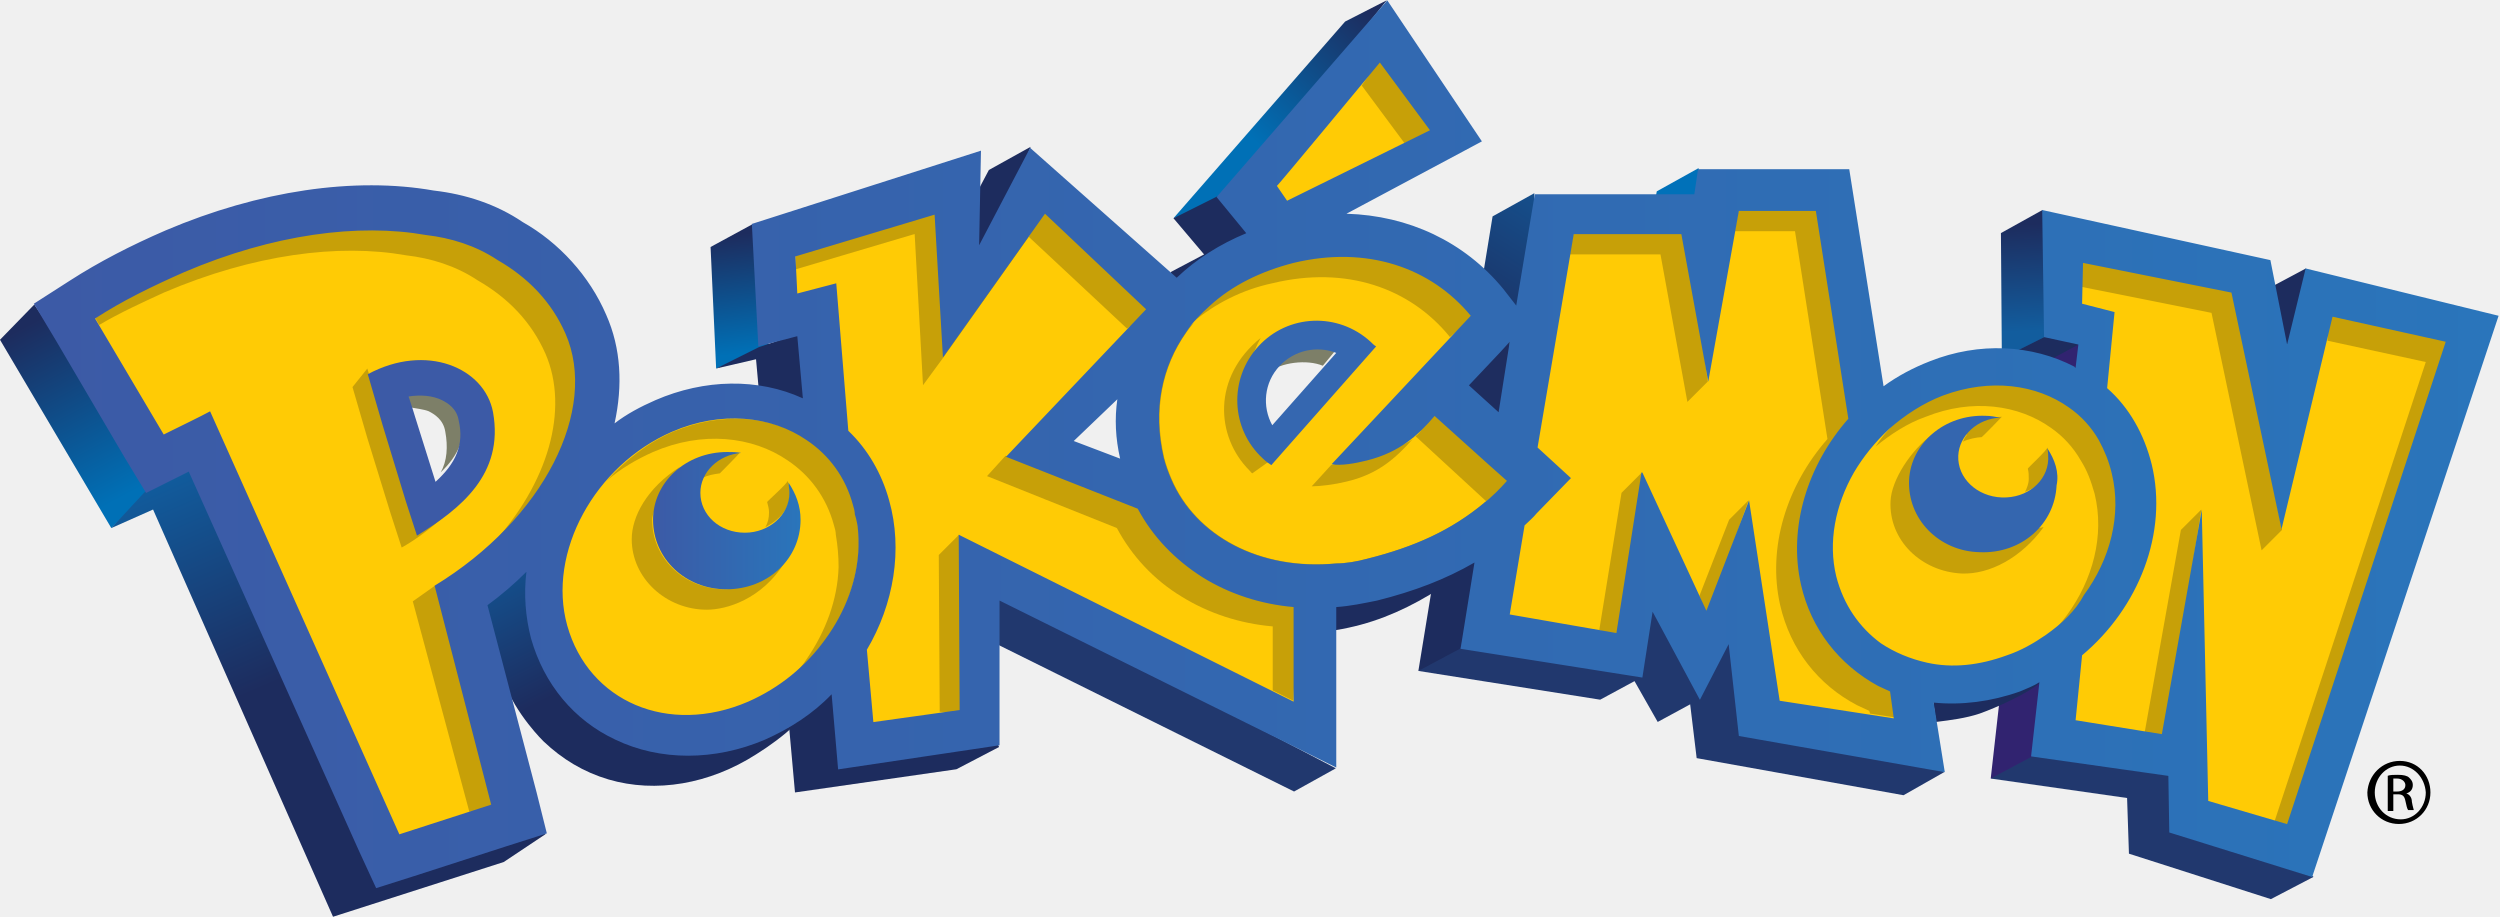
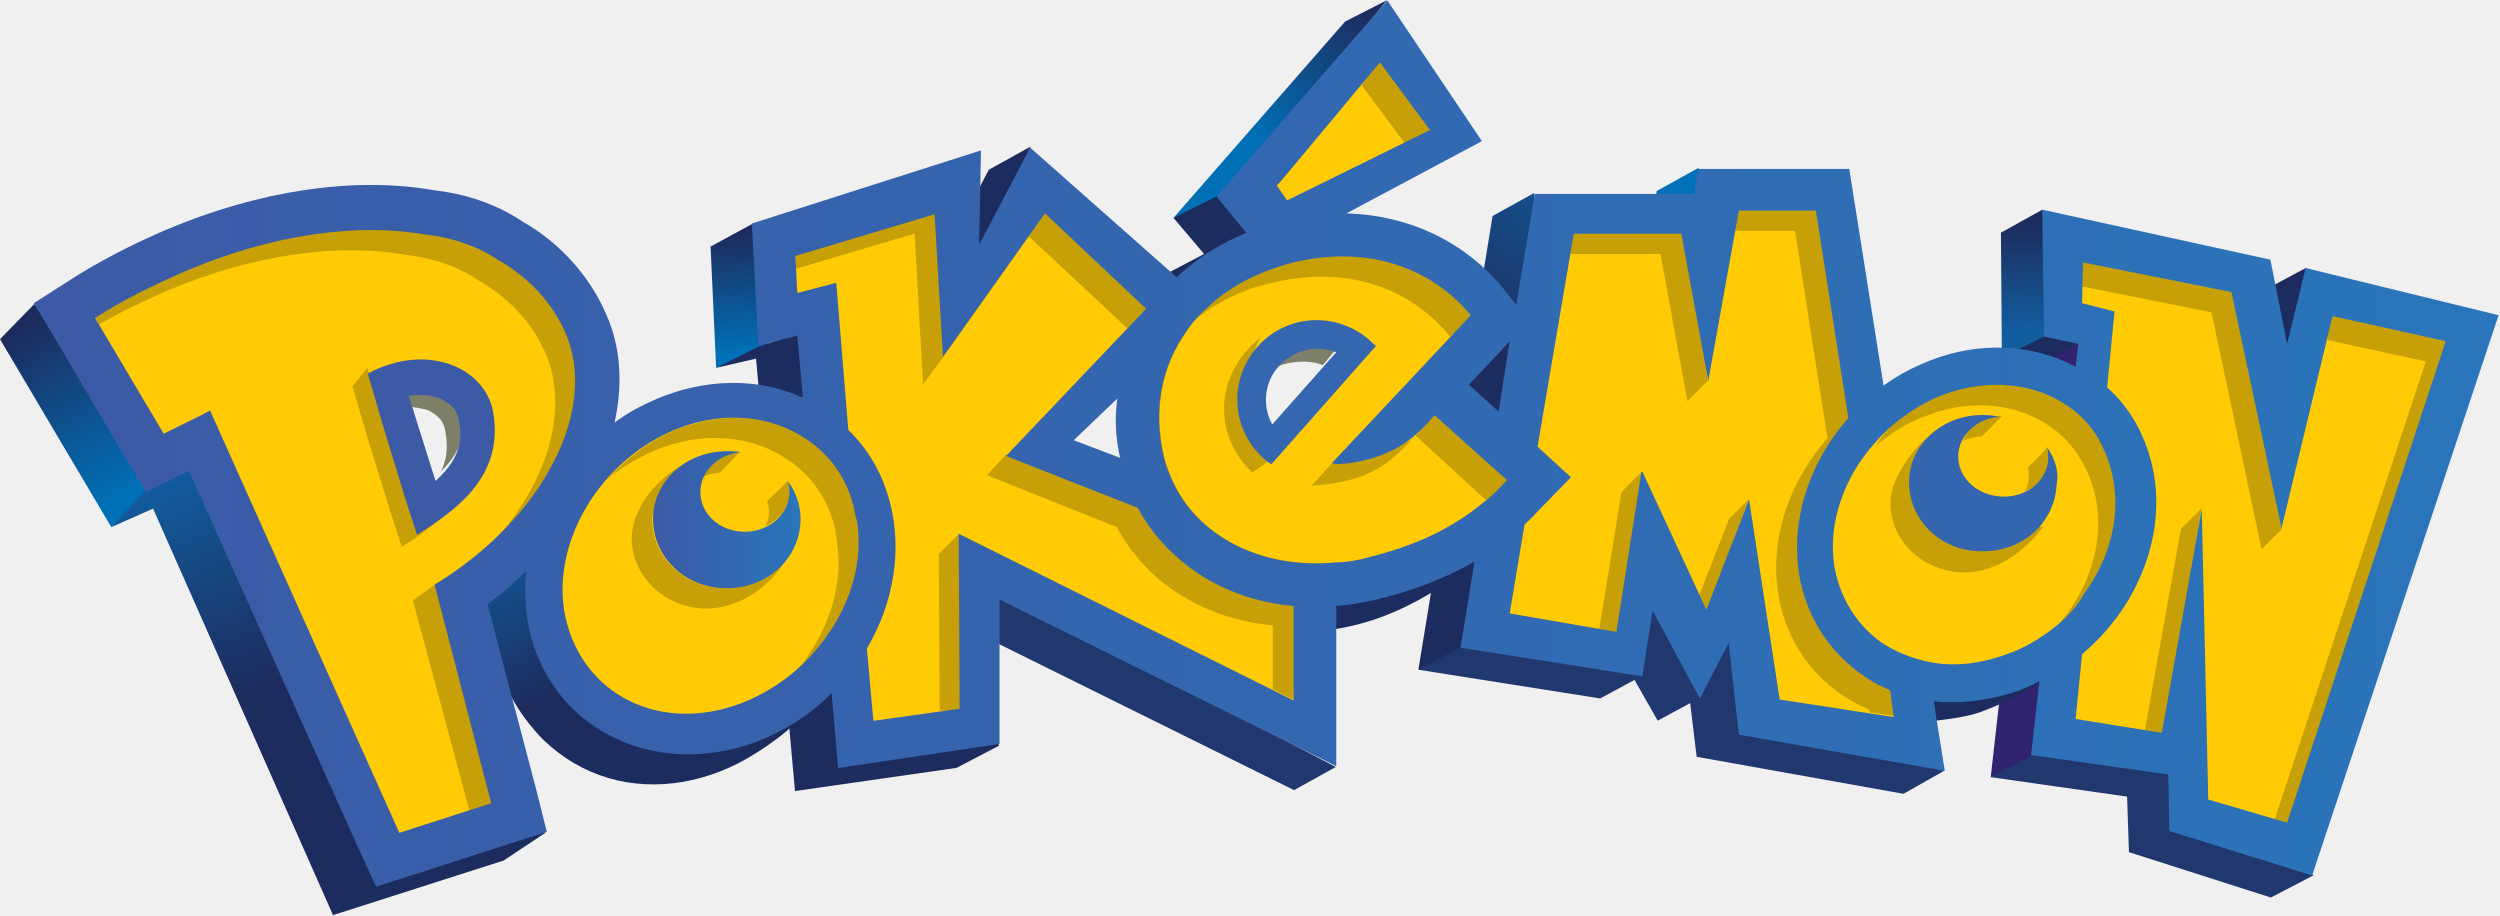
- <svg xmlns="http://www.w3.org/2000/svg" id="Layer_1" viewBox="0 0 269.5 98.8" width="2500" height="917">
-   <style>.st0{fill:url(#polygon16_1_)}.st1{fill:#0071b9}.st2{fill:url(#polygon25_1_)}.st3{fill:#1d2c5e}.st4{fill:url(#polygon36_1_)}.st5{fill:url(#polygon43_1_)}.st6{fill:#312370}.st7{fill:#21386e}.st8{fill:url(#polygon56_1_)}.st9{fill:url(#path69_1_)}.st10{fill:url(#polygon78_1_)}.st11{fill:#ffcb05}.st12{fill:#7d7f68}.st13{fill:#c7a008}.st14{fill:#3c5aa6}.st15{fill:#3567b0}.st16{fill:#1e2d5f}.st17{fill:#3466af}.st18{fill:url(#path183_1_)}.st19{fill:url(#path196_1_)}</style>
-   <linearGradient id="polygon16_1_" gradientUnits="userSpaceOnUse" x1="426.751" y1="-632.71" x2="416.733" y2="-614.042" gradientTransform="matrix(1 0 0 -1 -413.451 -579.186)">
-     <stop offset="0" stop-color="#0070b6" />
-     <stop offset="1" stop-color="#1d2c5e" />
-   </linearGradient>
-   <path id="polygon16" class="st0" d="M0 36.6l12 20.3 4.8-4.6L3.7 32.8z" />
-   <path id="polygon18" class="st1" d="M178.6 20.6l-.5 2.7 5.7-1.9-.7-3.3z" />
-   <linearGradient id="polygon25_1_" gradientUnits="userSpaceOnUse" x1="548.926" y1="-594.572" x2="561.641" y2="-580.948" gradientTransform="matrix(1 0 0 -1 -413.451 -579.186)">
-     <stop offset="0" stop-color="#0070b6" />
-     <stop offset="1" stop-color="#1d2c5e" />
-   </linearGradient>
-   <path id="polygon25" class="st2" d="M145 2.3l-18.5 21.2 5.4-1.5 17.6-22z" />
-   <path id="polygon27" class="st3" d="M244.1 31.3l4.5-2.4-1.3 11.4z" />
-   <path id="polygon29" class="st3" d="M215.8 38.6l4.1.9L225 37l-4.5-1.7z" />
-   <linearGradient id="polygon36_1_" gradientUnits="userSpaceOnUse" x1="493.453" y1="-617.286" x2="491.937" y2="-604.548" gradientTransform="matrix(1 0 0 -1 -413.451 -579.186)">
-     <stop offset="0" stop-color="#0070b6" />
-     <stop offset="1" stop-color="#1d2c5e" />
-   </linearGradient>
-   <path id="polygon36" class="st4" d="M76.6 26.6l.6 13.1 5.7-2.2-1.7-13.4z" />
-   <linearGradient id="polygon43_1_" gradientUnits="userSpaceOnUse" x1="632.347" y1="-614.834" x2="631.742" y2="-603.336" gradientTransform="matrix(1 0 0 -1 -413.451 -579.186)">
-     <stop offset="0" stop-color="#125d9e" />
-     <stop offset="1" stop-color="#1d2c5e" />
-   </linearGradient>
-   <path id="polygon43" class="st5" d="M220.2 22.6l-4.5 2.5.1 13.5 4.6-2.3 1.4-6.6z" />
-   <path id="polygon45" class="st6" d="M219.6 39.5l-5 44.4 8-1.6 1.5-45.2z" />
-   <path id="polygon47" class="st7" d="M229.3 86l.2 6 15.3 4.9 4.6-2.4-15.1-11.7-15.2-1.3-4.5 2.4z" />
-   <path id="polygon49" class="st7" d="M172.5 75.4l3.7-2 2.5 4.4 3.5-1.9.7 5.8 22.3 4 4.4-2.5-30.7-18.7-21.8 3.7-4.2 4.1z" />
-   <linearGradient id="polygon56_1_" gradientUnits="userSpaceOnUse" x1="589.912" y1="-598.261" x2="576.568" y2="-619.489" gradientTransform="matrix(1 0 0 -1 -413.451 -579.186)">
-     <stop offset="0" stop-color="#125d9e" />
-     <stop offset="1" stop-color="#1d2c5e" />
-   </linearGradient>
-   <path id="polygon56" class="st8" d="M165.4 20.8l-4.5 2.5-8 49 4.5-2.4 7.7-27.5z" />
-   <path id="polygon58" class="st3" d="M129.8 27.4l-3.6 1.9.3 1.2 8.5-5.4-3.7-4-4.8 2.4z" />
-   <path id="polygon60" class="st7" d="M139.5 85.3l-36.3-18 4.5-3.5 36.3 19z" />
-   <path id="polygon62" class="st3" d="M106.6 18.3l-5.5 10.4 5.8-1.7 4.2-11.2z" />
-   <linearGradient id="path69_1_" gradientUnits="userSpaceOnUse" x1="471.821" y1="-632.309" x2="480.919" y2="-650.202" gradientTransform="matrix(1 0 0 -1 -413.451 -579.186)">
-     <stop offset="0" stop-color="#105fa1" />
-     <stop offset="1" stop-color="#1d2c5e" />
-   </linearGradient>
-   <path id="path69" class="st9" d="M56.6 61.4L52 64.6s1 5.2 2.3 8.8c1.3 3.6 4.3 6.5 4.3 6.5 2 1.9 4.3 3.3 7 4.1 5.1 1.5 10.9.5 15.9-2.7 1.3-.8 3.1-2.1 4.2-3.2-4.9 3-29.1-16.7-29.1-16.7z" />
-   <path id="polygon71" class="st3" d="M81.5 38.7l4.2 46.7 17.4-2.5 4.6-2.4-21.5-44.6-4.4 1.5-4.6 2.3z" />
-   <linearGradient id="polygon78_1_" gradientUnits="userSpaceOnUse" x1="437.492" y1="-626.202" x2="448.022" y2="-650.612" gradientTransform="matrix(1 0 0 -1 -413.451 -579.186)">
-     <stop offset="0" stop-color="#105fa1" />
-     <stop offset="1" stop-color="#1d2c5e" />
-   </linearGradient>
-   <path id="polygon78" class="st10" d="M16.5 54.9l19.4 43.9 18.4-5.9 4.5-3-38.2-40-4.8 2.9-3.8 4.1z" />
-   <path id="path80" class="st3" d="M208.4 75.6l.3 2.2c1.6-.2 3.2-.4 4.7-.9 1.7-.6 5.3-2.2 6.6-3.4-.6.2-9 2.4-11.6 2.1" />
-   <path id="path82" class="st3" d="M143.3 64.4l.7 3.5c3.7-.6 6.9-1.9 10.1-3.8 2-1.2 4.1-2.9 4.8-3.4-.5.3-15.6 3.7-15.6 3.7z" />
-   <g id="g84" transform="translate(-5.451 -1.686)">
-     <path id="path86" class="st11" d="M46.4 96.3L45 93.1l-18.4-41-.4-.8-.8.4-.6.3-3.3 1.6c-.5-.8-1.3-2.2-1.8-3.1L12.3 38l-1.9-3.3 3.2-2c3-1.9 6.4-3.7 10.2-5.3 7.4-3.1 14.9-4.8 21.8-4.8 2.3 0 4.5.2 6.5.5 3.4.4 6.6 1.5 9.2 3.3 3.9 2.2 7 5.6 8.7 9.6 1.4 3.3 1.7 7.2.8 11.2l-.5 2.4 2-1.4c1.3-1 2.7-1.8 4.2-2.4 2.6-1.1 5.3-1.7 8-1.7 2.6 0 5 .5 7.2 1.5l1.4.6-.1-1.6-.6-6.7-.1-1.1-1 .3-3.1.8-.5-11.4 22.8-7.3-.2 8.9 1.7.4 5-9.5 14.9 13.2.6.6.6-.6c2-1.9 4.5-3.5 7.2-4.6l1.1-.5-.8-1-2.7-3.3L155 3.1l9 13.4-13.7 7.4-3 1.6 3.5.1c6.5.1 12.3 2.9 16.2 7.7l1.4 1.8.9 1.1-1.5 1.6-1 1.1-3.4 3.7-.6.7.7.6 3.2 2.9 1.2 1.1.3-1.6 1.2-7.6.3-2 .3-2 1.8-11.3h17l.1-.8.3-1.9H204l3.6 22.6.2 1.5 1.2-.9c1.5-1.1 3.1-1.9 4.8-2.6 2.3-.9 4.6-1.3 7-1.3 2.8 0 5.5.6 7.8 1.9.1 0 .1.1.3.2l1.1.4.1-1.2.3-2.5.1-.8-.8-.2-3-.7-.1-11.8 22.9 5 1.7 8.5h1.8l1.8-7.3 19.1 4.6L254.3 95l-13.9-4.4-.1-5.4v-.8l-.8-.1-13.9-2 .8-7.1.2-1.7-1.5.8c-.7.4-1.4.7-2.1.9-2.3.9-4.6 1.3-6.9 1.3-.7 0-1.3 0-2-.1l-1.2-.1.2 1.2 1 6.2-20.3-3.6-1.1-9.2-.3-3-1.4 2.6-2.3 4.5-4.3-7.9-1.3-2.4-.4 2.7-.9 6.1-17.8-2.8 1.4-8.4.3-1.9-1.7 1c-2.9 1.7-6.3 3.1-10.2 4-1.4.3-2.8.6-4.3.7l-.8.1V83l-35-17.3-1.3-.6v16.3l-15.7 2.3-.7-7.1-.2-1.9-1.4 1.3c-2.1 2-4.4 3.6-6.9 4.7-2.6 1.1-5.3 1.7-7.9 1.7-2.7 0-5.2-.6-7.5-1.6-4.2-2-7.3-5.7-8.6-10.4-.6-2.2-.8-4.5-.5-6.9l.3-2.5-1.8 1.8c-1.3 1.2-2.7 2.4-4.2 3.5l-.5.4.2.6 5.3 20.2.9 3.6-3.5 1.1-9.9 3.2-3.4.9zM50.8 42c-.5 0-1 0-1.6.1l-.7.1-1 .2.3 1 .2.6 2.8 9.3.3.9.4 1.3 1-.9.7-.6c2.8-2.5 3.7-5 3.1-8.2-.4-1.9-1.8-2.8-2.7-3.2-.6-.4-1.7-.6-2.8-.6zm76.2.3l-1.8 1.7-4.7 4.5-1 1 1.3.5 5 1.9 1.5.6-.3-1.6c-.4-2.1-.5-4.2-.3-6.2l.3-2.4zm20.4-5.2c-1.9 0-3.8.8-5.1 2.3-2 2.2-2.4 5.5-1 8.1l.4.7.6 1.1.9-1 .6-.6 6.9-7.8.5-.6.9-1-1.2-.5-.8-.3c-1-.2-1.8-.4-2.7-.4z" />
+ <svg xmlns="http://www.w3.org/2000/svg" width="1229" height="450" viewBox="0 0 1229 450" fill="none">
+   <g>
+     <path d="M0 166.731L54.724 259.142L76.613 238.201L16.873 149.433L0 166.731Z" fill="url(#paint0_linear_302_2)" />
+     <path d="M814.469 93.896L812.189 106.187L838.183 97.537L834.99 82.515L814.469 93.896Z" fill="#0071B9" />
+     <path d="M661.243 10.59L576.878 107.097L601.503 100.269L681.764 0.12L661.243 10.59Z" fill="url(#paint1_linear_302_2)" />
+     <path d="M1113.17 142.605L1133.69 131.679L1127.76 183.575L1113.17 142.605Z" fill="#1D2C5E" />
+     <path d="M984.112 175.836L1002.81 179.933L1026.07 168.552L1005.55 160.814L984.112 175.836Z" fill="#1D2C5E" />
+     <path d="M349.319 121.209L352.055 180.843L378.049 170.828L370.296 109.829L349.319 121.209Z" fill="url(#paint2_linear_302_2)" />
+     <path d="M1004.18 103L983.656 114.381L984.112 175.836L1005.09 165.366L1011.47 135.321L1004.18 103Z" fill="url(#paint3_linear_302_2)" />
+     <path d="M1001.44 179.933L978.64 382.052L1015.12 374.768L1021.96 169.008L1001.44 179.933Z" fill="#312370" />
+     <path d="M1045.68 391.612L1046.59 418.925L1116.36 441.231L1137.34 430.306L1068.48 377.045L999.161 371.127L978.64 382.052L1045.68 391.612Z" fill="#21386E" />
+     <path d="M786.651 343.358L803.524 334.254L814.925 354.283L830.886 345.634L834.078 372.037L935.773 390.246L955.838 378.865L815.837 293.739L716.423 310.582L697.269 329.246L786.651 343.358Z" fill="#21386E" />
+     <path d="M754.273 94.806L733.752 106.187L697.269 329.246L717.791 318.321L752.905 193.134L754.273 94.806Z" fill="url(#paint4_linear_302_2)" />
+     <path d="M591.927 124.851L575.51 133.5L576.878 138.963L615.64 114.381L598.767 96.172L576.878 107.097L591.927 124.851Z" fill="#1D2C5E" />
+     <path d="M636.161 388.425L470.623 306.485L491.144 290.552L656.683 377.045L636.161 388.425Z" fill="#21386E" />
+     <path d="M486.128 83.426L461.046 130.769L487.496 123.03L506.649 72.045L486.128 83.426Z" fill="#1D2C5E" />
+     <path d="M258.113 279.627L237.135 294.194C237.135 294.194 241.696 317.866 247.624 334.254C253.553 350.642 267.233 363.843 267.233 363.843C276.354 372.492 286.843 378.865 299.156 382.507C322.413 389.336 348.863 384.783 371.664 370.216C377.593 366.574 385.801 360.657 390.817 355.649C368.472 369.306 258.113 279.627 258.113 279.627Z" fill="url(#paint5_linear_302_2)" />
+     <path d="M371.664 176.291L390.817 388.88L470.167 377.5L491.144 366.574L393.098 163.545L373.032 170.373L352.055 180.843L371.664 176.291Z" fill="#1D2C5E" />
+     <path d="M75.245 250.037L163.715 449.88L247.624 423.022L268.145 409.365L93.942 227.276L72.053 240.478L54.724 259.142L75.245 250.037Z" fill="url(#paint6_linear_302_2)" />
+     <path d="M950.366 344.268L951.734 354.283C959.03 353.373 966.327 352.463 973.167 350.186C980.92 347.455 997.337 340.171 1003.27 334.709C1000.53 335.619 962.223 345.634 950.366 344.268Z" fill="#1D2C5E" />
+     <path d="M653.49 293.283L656.683 309.216C673.556 306.485 688.149 300.567 702.742 291.918C711.862 286.455 721.439 278.716 724.631 276.44C722.351 277.806 653.49 293.283 653.49 293.283Z" fill="#1D2C5E" />
+     <path d="M186.74 430.825L180.355 416.257L96.446 229.616L94.622 225.974L90.973 227.795L88.237 229.161L73.188 236.444C70.908 232.803 67.26 226.429 64.98 222.332L31.233 165.429L22.569 150.407L37.162 141.303C50.843 132.653 66.348 124.459 83.677 117.176C117.423 103.064 151.625 95.325 183.091 95.325C193.58 95.325 203.613 96.236 212.733 97.601C228.238 99.422 242.831 104.43 254.688 112.624C272.473 122.638 286.61 138.116 294.363 156.325C300.747 171.347 302.115 189.101 298.011 207.31L295.731 218.235L304.851 211.862C310.78 207.31 317.164 203.668 324.005 200.937C335.861 195.929 348.174 193.198 360.487 193.198C372.344 193.198 383.288 195.474 393.321 200.026L399.705 202.758L399.249 195.474L396.513 164.974L396.057 159.967L391.497 161.332L377.36 164.974L375.08 113.079L479.055 79.847L478.143 120.362L485.895 122.183L508.697 78.937L576.645 139.027L579.381 141.758L582.117 139.027C591.238 130.377 602.639 123.094 614.952 118.086L619.968 115.81L616.32 111.258L604.007 96.236L681.988 6.557L723.031 67.556L660.554 101.243L646.874 108.527L662.835 108.982C692.477 109.437 718.926 122.183 736.711 144.034L743.096 152.228L747.2 157.235L740.36 164.519L735.799 169.527L720.294 186.37L717.558 189.556L720.75 192.288L735.343 205.489L740.816 210.497L742.184 203.213L747.656 168.616L749.024 159.512L750.392 150.407L758.601 98.967H836.126L836.582 95.325L837.95 86.676H905.442L921.86 189.556L922.772 196.385L928.244 192.288C935.084 187.28 942.381 183.638 950.133 180.452C960.622 176.355 971.111 174.534 982.055 174.534C994.824 174.534 1007.14 177.265 1017.63 183.183C1018.08 183.183 1018.08 183.638 1018.99 184.094L1024.01 185.915L1024.47 180.452L1025.83 169.071L1026.29 165.429L1022.64 164.519L1008.96 161.332L1008.51 107.616L1112.94 130.377L1120.69 169.071H1128.9L1137.11 135.84L1224.21 156.78L1134.83 424.907L1071.44 404.877L1070.98 380.295V376.653L1067.33 376.198L1003.94 367.093L1007.59 334.773L1008.51 327.034L1001.66 330.676C998.472 332.496 995.28 333.862 992.088 334.773C981.599 338.87 971.111 340.69 960.622 340.69C957.43 340.69 954.694 340.69 951.501 340.235L946.029 339.78L946.941 345.243L951.501 373.466L858.927 357.078L853.911 315.198L852.543 301.541L846.159 313.377L835.67 333.862L816.061 297.899L810.132 286.974L808.308 299.265L804.204 327.034L723.031 314.287L729.415 276.049L730.783 267.4L723.031 271.952C709.806 279.691 694.301 286.064 676.516 290.161C670.131 291.526 663.747 292.892 656.906 293.347L653.258 293.802V370.28L493.648 291.526L487.719 288.795V362.996L416.123 373.466L412.93 341.146L412.018 332.496L405.634 338.414C396.057 347.519 385.569 354.802 374.168 359.81C362.311 364.817 349.998 367.549 338.141 367.549C325.829 367.549 314.428 364.817 303.939 360.265C284.786 351.161 270.649 334.317 264.721 312.922C261.985 302.907 261.072 292.437 262.441 281.511L263.809 270.131L255.6 278.325C249.672 283.788 243.287 289.25 236.447 294.258L234.167 296.079L235.079 298.81L259.248 390.765L263.353 407.153L247.392 412.16L202.245 426.728L186.74 430.825ZM206.805 183.638C204.525 183.638 202.245 183.638 199.508 184.094L196.316 184.549L191.756 185.459L193.124 190.012L194.036 192.743L206.805 235.079L208.173 239.176L209.997 245.094L214.557 240.997L217.75 238.265C230.519 226.885 234.623 215.504 231.887 200.937C230.062 192.288 223.678 188.191 219.574 186.37C216.838 184.549 211.821 183.638 206.805 183.638ZM554.3 185.004L546.091 192.743L524.658 213.228L520.097 217.78L526.026 220.056L548.827 228.706L555.668 231.437L554.3 224.153C552.475 214.594 552.019 205.034 552.931 195.929L554.3 185.004ZM647.33 161.332C638.665 161.332 630.001 164.974 624.072 171.803C614.952 181.818 613.127 196.84 619.512 208.676L621.336 211.862L624.072 216.87L628.176 212.317L630.913 209.586L662.379 174.079L664.659 171.347L668.763 166.795L663.291 164.519L659.642 163.153C655.082 162.243 651.434 161.332 647.33 161.332Z" fill="#FFCB05" />
+     <path d="M694.989 214.075L694.077 214.985C694.533 214.985 694.989 214.53 694.989 214.075Z" fill="#7D7F68" />
+     <path d="M722.351 189.493L737.856 172.649L732.384 178.112V177.657L727.823 182.664L712.318 199.052L726.911 212.254L729.648 195.866L736.944 202.239L722.351 189.493Z" fill="#7D7F68" />
+     <path d="M722.351 189.493L736.944 202.239L742.416 167.642L737.856 172.649L722.351 189.493Z" fill="#7D7F68" />
+     <path d="M614.272 230.918C615.64 232.284 614.272 231.373 615.64 232.284L625.217 225.455C623.849 224.545 622.481 223.179 621.112 222.269C607.432 209.522 611.08 181.299 619.744 165.821C596.031 184.94 597.399 214.075 614.272 230.918Z" fill="#C7A008" />
+     <path d="M729.647 246.851C713.686 260.052 695.901 268.246 672.188 274.164C667.171 275.53 661.699 276.44 657.139 276.44C619.288 280.082 587.822 262.784 575.966 235.015C574.597 231.828 573.229 228.187 572.317 224.545C566.845 200.873 571.405 179.933 583.262 163.09C584.63 161.269 585.542 159.903 586.91 158.537C586.454 158.993 585.542 159.448 585.086 159.903C580.526 164 576.422 168.097 573.229 173.105C561.373 189.493 556.812 210.888 562.285 234.56C563.197 238.201 564.109 241.843 565.933 245.03C577.79 273.254 609.712 290.552 647.106 286.91C652.122 286.455 657.139 285.545 662.611 284.179C686.325 278.261 704.566 270.067 720.071 256.866C723.719 253.679 727.823 250.037 731.472 246.395L731.016 245.94C730.104 246.395 729.647 246.395 729.647 246.851Z" fill="#C7A008" />
+     <path d="M463.782 175.381L505.737 116.202L503.913 114.836L463.326 171.739L463.782 175.381Z" fill="#C7A008" />
+     <path d="M742.416 167.642L736.944 202.239L729.648 195.866L726.911 212.254L712.318 199.052L727.823 182.664L732.384 177.657V178.112L737.856 172.649L742.416 167.642Z" fill="#C7A008" />
+     <path d="M690.429 70.224L705.022 63.851L678.116 29.254L669.452 42L690.429 70.224Z" fill="#C7A008" />
+     <path d="M281.826 155.806C213.422 72.955 90.75 117.567 46.971 156.261L48.795 159.448C58.828 153.53 69.773 148.522 80.717 143.515C124.496 124.851 166.451 119.388 199.741 125.306C211.598 126.672 223.911 130.314 234.855 137.597C249.904 146.246 261.305 158.082 268.145 173.56C280.002 200.873 269.514 237.291 241.696 267.336C276.81 235.015 300.98 204.06 281.826 155.806Z" fill="#C7A008" />
+     <path d="M420.915 252.313C420.459 250.948 420.459 249.127 420.003 247.761C416.355 234.104 408.147 223.179 397.202 215.896C379.873 204.06 355.247 201.784 331.078 211.799C318.309 217.261 307.364 225.91 298.243 235.925C305.084 230.007 312.836 225.455 321.045 221.813C345.214 211.343 369.84 214.075 387.169 225.91C398.114 233.194 406.322 244.119 409.971 257.776C410.427 259.142 410.883 260.963 410.883 262.328C411.795 267.791 412.251 272.798 412.251 278.261C411.795 294.194 405.866 310.127 396.29 323.783C394.922 326.06 393.098 327.88 391.273 330.157C396.746 325.149 401.762 320.142 405.866 314.224C415.899 300.567 421.371 284.634 422.283 268.701C422.283 263.239 421.827 257.776 420.915 252.313Z" fill="#C7A008" />
+     <path d="M353.879 232.284C353.879 232.284 363.912 222.269 363.456 222.269C351.143 221.813 345.671 233.649 345.214 234.56C347.951 233.194 350.687 232.739 353.879 232.284Z" fill="#C7A008" />
+     <path d="M377.137 246.395C377.593 248.216 378.049 249.582 378.049 251.403C378.049 254.134 377.593 256.41 376.224 258.687C378.049 257.776 392.642 250.492 387.169 235.925C387.625 236.836 376.681 246.395 377.137 246.395Z" fill="#C7A008" />
+     <path d="M320.589 255.045C320.589 249.127 331.078 234.104 334.27 229.097C317.853 239.567 310.556 253.679 310.556 264.604C310.556 283.724 327.429 299.201 347.495 299.201C357.071 299.201 374.4 294.194 385.801 275.985C379.873 280.082 364.824 289.186 356.615 289.186C336.55 289.186 320.589 274.164 320.589 255.045Z" fill="#C7A008" />
+     <path d="M461.502 272.343L461.958 349.276L474.271 350.186L471.535 262.328L461.502 272.343Z" fill="#C7A008" />
+     <path d="M391.273 125.306V132.134L449.645 114.836L453.749 189.037L463.782 175.381L461.502 101.179L391.273 125.306Z" fill="#C7A008" />
+     <path d="M566.845 151.709L512.577 101.635L505.737 116.202L554.076 161.269L566.845 151.709Z" fill="#C7A008" />
+     <path d="M558.636 245.03L494.336 223.634L485.216 233.649L549.06 259.142C556.356 272.798 567.301 284.634 580.982 292.828C594.207 301.022 609.712 306.03 625.673 307.395V338.806L635.705 343.813L638.898 296.47L558.636 245.03Z" fill="#C7A008" />
+     <path d="M661.699 236.381C677.66 232.739 686.325 224.545 694.533 215.44C688.605 220.448 659.419 226.821 654.403 228.187L644.826 238.657C648.93 238.657 656.227 237.746 661.699 236.381Z" fill="#C7A008" />
+     <path d="M632.969 127.127C603.783 130.769 588.734 155.351 586.454 158.082C597.399 148.978 610.624 142.149 625.673 138.963C661.699 130.314 693.165 141.239 712.774 165.366L725.087 155.351C705.478 131.679 668.996 118.478 632.969 127.127Z" fill="#C7A008" />
+     <path d="M730.56 245.94C734.208 243.209 740.136 240.022 743.784 236.381L705.022 201.784C701.83 205.425 699.55 211.343 695.901 214.075L730.56 245.94Z" fill="#C7A008" />
+     <path d="M929.844 338.806C889.258 305.119 891.538 233.649 911.603 210.888L893.818 98.448L854.599 103.455L852.775 113.47H882.417L898.378 215.44C878.313 238.201 868.736 268.701 875.121 296.925C880.137 318.776 893.818 336.074 912.971 346.089C914.795 347 917.076 347.91 918.9 348.821L919.356 350.186L931.212 352.007C930.756 352.463 932.125 339.716 929.844 338.806Z" fill="#C7A008" />
+     <path d="M773.426 114.836L771.602 124.851H816.293L829.518 197.231L839.551 187.216L829.062 110.739L773.426 114.836Z" fill="#C7A008" />
+     <path d="M850.039 255.045L835.446 292.373L839.095 302.388L859.616 245.485L850.039 255.045Z" fill="#C7A008" />
+     <path d="M807.173 231.828L797.14 241.843L786.195 309.216L796.684 312.858L807.173 231.828Z" fill="#C7A008" />
+     <path d="M1008.28 209.978C1014.21 214.075 1019.23 219.537 1022.87 225.91C1026.07 230.918 1027.89 235.925 1029.72 242.298C1034.73 262.784 1028.8 284.634 1016.03 301.933C1014.67 303.754 1013.3 305.575 1011.93 306.94C1016.95 302.388 1080.79 255.5 1018.77 194.045C950.366 171.739 924.372 215.896 922.092 219.082C929.388 213.164 937.597 207.702 946.718 204.515C969.519 195.41 992.321 198.597 1008.28 209.978Z" fill="#C7A008" />
+     <path d="M974.079 214.53C974.079 214.985 984.112 204.515 984.112 204.515C971.799 204.97 965.871 210.888 966.783 213.619C965.871 214.53 965.415 215.896 964.959 216.806C967.239 215.44 972.255 214.53 974.079 214.53Z" fill="#C7A008" />
+     <path d="M996.881 230.007C997.337 231.828 997.337 233.194 997.337 235.015C997.337 237.291 996.425 239.567 995.513 241.388C997.337 240.478 1011.93 235.925 1006.46 219.537C1006.91 220.448 996.425 230.007 996.881 230.007Z" fill="#C7A008" />
+     <path d="M964.503 281.448C978.184 281.903 993.689 273.709 1004.63 258.687C976.816 264.604 947.174 217.716 949.91 213.164C939.421 220.903 929.845 235.47 929.388 245.94C928.476 265.06 944.437 280.537 964.503 281.448Z" fill="#C7A008" />
+     <path d="M1118.18 402.992L1124.57 407.089L1204.83 166.731L1144.63 153.075L1144.18 167.187L1192.52 177.657L1118.18 402.992Z" fill="#C7A008" />
+     <path d="M1022.87 127.127L1023.33 140.784L1087.17 153.53L1111.8 270.067L1121.83 260.052L1098.12 142.149L1022.87 127.127Z" fill="#C7A008" />
+     <path d="M1072.13 260.052L1054.34 359.291L1064.37 362.477L1082.16 250.037L1072.13 260.052Z" fill="#C7A008" />
+     <path d="M243.52 395.709L213.878 287.366L202.933 295.104L230.751 398.44L243.52 395.709Z" fill="#C7A008" />
+     <path d="M235.767 233.194C228.927 240.478 213.422 254.59 204.757 260.052L199.285 243.209L187.884 205.881L180.588 180.843L173.291 189.948L180.588 214.985L191.988 251.858L197.461 268.701C209.774 261.873 227.103 247.306 235.767 233.194Z" fill="#C7A008" />
+     <path d="M658.963 169.008C649.386 165.366 636.161 166.276 628.865 174.47C627.041 176.291 623.849 180.843 622.937 183.119C629.777 177.657 642.546 176.291 650.298 179.478L658.963 169.008Z" fill="#7D7F68" />
+     <path d="M227.559 202.694C226.647 197.231 221.174 192.679 218.438 191.313C213.878 189.037 205.213 188.582 199.285 189.948C200.197 193.59 201.565 198.142 202.021 199.963C204.301 200.418 208.406 200.873 210.686 201.784C213.422 203.149 217.982 205.881 218.894 211.799C220.262 219.082 219.806 226.366 216.614 231.828C225.279 223.634 229.383 214.53 227.559 202.694Z" fill="#7D7F68" />
+     <path d="M242.375 202.303C238.271 180.452 209.541 168.161 180.811 183.638L188.108 208.676L199.509 246.004L204.981 262.847C226.414 249.646 247.848 232.803 242.375 202.303ZM214.101 236.444C210.909 226.429 204.069 204.579 204.069 204.579C204.069 204.579 202.701 200.026 200.877 194.564C206.805 193.653 212.733 194.109 217.294 196.385C220.03 197.75 224.59 200.482 225.502 206.4C228.238 218.235 224.134 227.34 214.101 236.444Z" fill="#3C5AA6" />
+     <path d="M673.779 167.706C657.818 153.138 633.193 154.049 618.6 169.982C604.007 185.915 604.919 210.497 620.88 225.064C622.248 226.429 623.616 227.34 624.984 228.25L676.515 169.982C675.603 169.526 674.691 168.616 673.779 167.706ZM625.44 208.676C620.424 199.571 621.336 187.735 629.088 179.541C636.385 171.803 647.33 169.526 656.906 173.168L625.44 208.676Z" fill="#3567B0" />
+     <path d="M742.416 161.269L714.142 188.582L741.048 212.709L742.416 161.269Z" fill="#1E2D5F" />
+     <path d="M1006.46 219.993C1006.91 221.813 1006.91 223.634 1006.91 225.455C1006.46 236.381 996.425 244.575 984.112 244.119C971.799 243.664 962.223 234.56 962.679 223.634C963.135 213.619 972.255 205.425 983.2 204.97C980.92 204.515 978.64 204.06 976.36 204.06C955.838 203.149 939.421 217.716 938.509 235.47C937.597 254.589 953.102 270.522 973.167 270.978C993.689 271.888 1010.11 257.321 1011.02 238.201C1012.39 231.828 1010.11 225.455 1006.46 219.993Z" fill="#3466AF" />
+     <path d="M388.081 241.843C388.081 252.769 378.049 261.418 366.192 261.418C353.879 261.418 344.302 252.769 344.302 241.843C344.302 231.828 352.967 223.179 364.368 222.269C362.088 221.813 359.807 221.813 357.527 221.813C337.006 221.813 321.045 236.836 321.045 255.045C321.045 274.164 337.006 289.186 357.071 289.186C377.593 289.186 393.554 274.164 393.554 255.045C393.554 248.216 391.273 242.298 387.625 236.836C387.625 238.201 388.081 240.022 388.081 241.843Z" fill="url(#paint7_linear_302_2)" />
+     <path d="M1133.46 131.743L1124.34 169.071L1116.13 127.646L1003.94 103.064L1004.86 165.429L1021.73 169.071L1020.36 180.452C1020.36 180.452 1019.91 180.452 1019.91 179.997C998.928 169.071 972.935 167.706 948.765 177.265C940.557 180.452 932.804 184.549 925.964 189.556L909.091 83.034H834.758L832.934 95.325H754.496L745.376 149.952L738.991 141.758C719.838 118.542 692.476 105.795 661.922 104.885L728.503 69.377L681.988 0.183L598.078 96.691L612.671 114.444C599.446 119.907 588.046 127.191 578.469 136.295L506.416 72.564L481.335 120.362L482.247 73.93L369.607 109.892L372.8 169.982L391.953 164.974L394.689 195.474C372.8 185.459 346.35 185.915 322.18 196.385C314.884 199.571 308.043 203.213 302.115 207.765C306.219 189.101 305.307 170.892 298.011 154.504C289.802 135.385 274.753 118.997 256.968 108.982C244.199 100.333 229.15 95.325 213.189 93.504C174.427 86.676 127.456 93.504 81.397 113.079C64.524 120.362 48.563 128.556 34.426 137.661L16.64 149.041L27.585 167.25L61.331 224.609L71.82 241.907L90.061 232.803L92.797 231.437L176.707 418.078L184.915 435.832L203.613 429.914L248.76 415.347L268.825 408.974L263.809 388.944L239.639 296.989C246.479 291.982 252.864 286.519 258.792 280.601C257.424 291.526 258.336 302.907 261.072 313.377C267.457 335.683 282.05 353.437 302.571 362.996C324.461 373.467 351.366 373.467 375.992 362.996C388.305 357.534 399.705 350.25 408.826 340.69L412.018 377.564L491.367 365.728V294.713L656.906 376.653V297.899C663.747 297.444 670.131 296.079 676.971 294.713C695.213 290.161 710.718 284.243 724.854 276.049L718.014 318.385L807.396 332.496L812.412 300.176L835.67 343.422L849.807 316.108L854.823 361.176L956.062 378.929L950.589 344.787C964.27 346.153 978.863 344.332 993 339.325C996.192 337.959 999.84 336.593 1002.58 334.773L998.472 371.19L1065.96 380.75L1066.42 408.519L1136.65 430.369L1228.31 154.959L1133.46 131.743ZM737.623 172.713L742.184 167.706L736.711 202.303L722.118 189.101L737.623 172.713ZM678.339 30.683L702.965 63.915L632.737 98.512L627.72 91.228C627.72 91.683 678.339 30.683 678.339 30.683ZM213.645 287.429L241.463 394.862L196.316 409.429L103.286 201.847C98.27 204.579 88.693 209.131 80.485 213.228L46.739 156.325C59.963 147.676 75.012 140.392 90.517 133.564C134.296 114.9 176.251 109.437 209.541 115.355C221.398 116.721 233.711 120.362 244.655 127.646C259.704 136.295 271.105 148.131 277.946 163.609C294.363 200.937 267.457 254.653 213.645 287.429ZM422.051 268.31C421.595 284.243 415.666 300.176 405.634 313.832C396.057 327.034 383.288 337.504 367.783 344.332C328.565 361.176 289.346 344.332 278.858 307.004C268.825 271.041 292.538 228.25 330.389 211.862C354.558 201.392 379.184 204.123 396.513 215.959C407.458 223.243 415.666 234.168 419.315 247.825C419.771 249.191 420.227 251.011 420.227 252.377C422.051 257.84 422.051 263.302 422.051 268.31ZM635.929 344.332L471.302 262.392L471.758 348.429L429.347 354.347L426.155 318.84C439.38 296.534 443.94 269.676 437.1 245.549C433.452 232.347 426.611 220.512 417.035 211.407L411.106 139.027L391.953 144.034L391.041 125.825L459.445 105.34L463.55 175.444L513.713 104.885L563.42 151.773L494.56 224.153L559.316 249.646C566.612 263.302 577.557 274.683 591.238 283.332C604.463 291.526 619.968 296.534 635.929 297.899V344.332ZM550.651 225.064L527.85 216.415L549.283 195.929C547.915 205.489 548.371 215.049 550.651 225.064ZM729.415 246.914C713.454 260.116 695.669 268.31 671.955 274.228C666.939 275.594 661.466 276.504 656.906 276.504C619.056 280.146 587.59 262.847 575.733 235.079C574.365 231.892 572.997 228.25 572.085 224.609C566.612 200.937 571.173 179.997 583.029 163.153C586.222 158.146 590.326 154.049 594.886 149.952C605.831 139.937 619.968 133.109 635.929 129.012C671.955 120.362 703.421 131.288 723.03 154.959L654.626 227.795C659.186 228.706 666.483 227.34 671.955 225.974C688.372 221.877 697.493 213.228 705.245 204.123L732.607 228.706L740.816 235.989C737.167 240.086 733.519 243.728 729.415 246.914ZM874.888 343.877L859.839 245.549L838.862 299.72L807.396 231.892H806.94L794.627 310.646L742.184 301.541L749.48 257.84C751.304 256.019 753.584 254.198 755.409 251.922L772.282 234.623L755.865 219.601L773.65 114.9H826.549L839.774 187.28L854.823 103.519H892.673L908.634 205.489C888.569 228.25 878.993 258.75 885.377 286.974C890.393 308.825 904.074 326.123 923.227 336.593C925.052 337.504 927.332 338.414 929.156 339.325L930.98 352.526L874.888 343.877ZM1005.77 311.556C999.84 315.653 993.456 319.295 986.616 321.571C972.935 326.579 959.71 327.944 947.397 325.213C939.188 323.392 931.436 320.205 924.596 315.653C914.107 307.914 906.354 296.989 902.706 282.877C898.602 266.034 902.25 247.825 911.371 231.892C915.931 224.153 921.859 216.87 928.7 210.497C936.452 203.668 945.573 197.75 955.149 194.109C978.407 185.459 1001.21 188.646 1017.17 200.026C1023.1 204.123 1028.11 209.586 1031.76 215.959C1034.5 220.967 1036.78 226.429 1038.15 232.347C1043.16 252.832 1037.23 274.683 1024.47 291.982C1020.36 299.72 1013.52 306.093 1005.77 311.556ZM1124.34 404.422L1085.57 393.041L1082.38 250.101L1062.77 360.265L1020.36 353.437L1023.55 321.571C1051.37 298.355 1065.96 261.482 1057.76 227.795C1054.11 213.228 1046.81 200.026 1035.87 190.467L1039.51 153.138L1023.55 149.041L1024.01 129.012L1096.97 143.579L1121.6 259.661L1146.68 155.415L1202.32 167.706L1124.34 404.422Z" fill="url(#paint8_linear_302_2)" />
  </g>
-   <path id="path88" class="st12" d="M152.4 47l-.2.2c.1 0 .2-.1.2-.2z" />
-   <path id="polygon90" class="st12" d="M158.4 41.6l3.4-3.7-1.2 1.2V39l-1 1.1-3.4 3.6 3.2 2.9.6-3.6 1.6 1.4z" />
-   <path id="polygon92" class="st12" d="M158.4 41.6l3.2 2.8 1.2-7.6-1 1.1z" />
-   <path id="path94" class="st12" d="M115.7 47.5z" />
-   <path id="path96" class="st13" d="M134.7 50.7c.3.3 0 .1.3.3l2.1-1.5c-.3-.2-.6-.5-.9-.7-3-2.8-2.2-9-.3-12.4-5.2 4.2-4.9 10.6-1.2 14.3" />
-   <path id="path98" class="st13" d="M160 54.2c-3.5 2.9-7.4 4.7-12.6 6-1.1.3-2.3.5-3.3.5-8.3.8-15.2-3-17.8-9.1-.3-.7-.6-1.5-.8-2.3-1.2-5.2-.2-9.8 2.4-13.5.3-.4.5-.7.8-1-.1.1-.3.2-.4.3-1 .9-1.9 1.8-2.6 2.9-2.6 3.6-3.6 8.3-2.4 13.5.2.8.4 1.6.8 2.3 2.6 6.2 9.6 10 17.8 9.2 1.1-.1 2.2-.3 3.4-.6 5.2-1.3 9.2-3.1 12.6-6 .8-.7 1.7-1.5 2.5-2.3l-.1-.1c-.2.1-.3.1-.3.2" />
-   <path id="polygon100" class="st13" d="M101.7 38.5l9.2-13-.4-.3-8.9 12.5z" />
-   <path id="polygon102" class="st13" d="M162.8 36.8l-1.2 7.6L160 43l-.6 3.6-3.2-2.9 3.4-3.6 1-1.1v.1l1.2-1.2z" />
-   <path id="polygon104" class="st13" d="M151.4 15.4l3.2-1.4-5.9-7.6-1.9 2.8z" />
-   <path id="path106" class="st13" d="M61.8 34.2c-15-18.2-41.9-8.4-51.5.1l.4.7c2.2-1.3 4.6-2.4 7-3.5 9.6-4.1 18.8-5.3 26.1-4 2.6.3 5.3 1.1 7.7 2.7 3.3 1.9 5.8 4.5 7.3 7.9 2.6 6 .3 14-5.8 20.6 7.7-7.1 13-13.9 8.8-24.5z" />
-   <path id="path108" class="st13" d="M92.3 55.4c-.1-.3-.1-.7-.2-1-.8-3-2.6-5.4-5-7-3.8-2.6-9.2-3.1-14.5-.9-2.8 1.2-5.2 3.1-7.2 5.3 1.5-1.3 3.2-2.3 5-3.1 5.3-2.3 10.7-1.7 14.5.9 2.4 1.6 4.2 4 5 7 .1.3.2.7.2 1 .2 1.2.3 2.3.3 3.5-.1 3.5-1.4 7-3.5 10-.3.5-.7.9-1.1 1.4 1.2-1.1 2.3-2.2 3.2-3.5 2.2-3 3.4-6.5 3.6-10 0-1.2-.1-2.4-.3-3.6" />
-   <path id="path110" class="st13" d="M77.6 51s2.2-2.2 2.1-2.2c-2.7-.1-3.9 2.5-4 2.7.6-.3 1.2-.4 1.9-.5" />
-   <path id="path112" class="st13" d="M82.7 54.1c.1.4.2.7.2 1.1 0 .6-.1 1.1-.4 1.6.4-.2 3.6-1.8 2.4-5 .1.2-2.3 2.3-2.2 2.3" />
-   <path id="path114" class="st13" d="M70.3 56c0-1.3 2.3-4.6 3-5.7-3.6 2.3-5.2 5.4-5.2 7.8 0 4.2 3.7 7.6 8.1 7.6 2.1 0 5.9-1.1 8.4-5.1-1.3.9-4.6 2.9-6.4 2.9-4.4 0-7.9-3.3-7.9-7.5" />
-   <path id="polygon116" class="st13" d="M101.2 59.8l.1 16.9 2.7.2-.6-19.3z" />
-   <path id="polygon118" class="st13" d="M85.8 27.5V29l12.8-3.8.9 16.3 2.2-3-.5-16.3z" />
-   <path id="polygon120" class="st13" d="M124.3 33.3l-11.9-11-1.5 3.2 10.6 9.9z" />
-   <path id="path122" class="st13" d="M122.5 53.8l-14.1-4.7-2 2.2 14 5.6c1.6 3 4 5.6 7 7.4 2.9 1.8 6.3 2.9 9.8 3.2v6.9l2.2 1.1.7-10.4-17.6-11.3z" />
-   <path id="path124" class="st13" d="M145.1 51.9c3.5-.8 5.4-2.6 7.2-4.6-1.3 1.1-7.7 2.5-8.8 2.8l-2.1 2.3c.9 0 2.5-.2 3.7-.5" />
-   <path id="path126" class="st13" d="M138.8 27.9c-6.4.8-9.7 6.2-10.2 6.8 2.4-2 5.3-3.5 8.6-4.2 7.9-1.9 14.8.5 19.1 5.8l2.7-2.2c-4.3-5.2-12.3-8.1-20.2-6.2" />
-   <path id="path128" class="st13" d="M160.2 54c.8-.6 2.1-1.3 2.9-2.1l-8.5-7.6c-.7.8-1.2 2.1-2 2.7l7.6 7z" />
-   <path id="path130" class="st13" d="M203.9 74.4c-8.9-7.4-8.4-23.1-4-28.1L196 21.6l-8.6 1.1-.4 2.2h6.5l3.5 22.4c-4.4 5-6.5 11.7-5.1 17.9 1.1 4.8 4.1 8.6 8.3 10.8.4.2.9.4 1.3.6l.1.3 2.6.4c-.1.1.2-2.7-.3-2.9z" />
-   <path id="polygon132" class="st13" d="M169.6 25.2l-.4 2.2h9.8l2.9 15.9 2.2-2.2-2.3-16.8z" />
-   <path id="polygon134" class="st13" d="M186.4 56l-3.2 8.2.8 2.2 4.5-12.5z" />
-   <path id="polygon136" class="st13" d="M177 50.9l-2.2 2.2-2.4 14.8 2.3.8z" />
-   <path id="path138" class="st13" d="M221.1 46.1c1.3.9 2.4 2.1 3.2 3.5.7 1.1 1.1 2.2 1.5 3.6 1.1 4.5-.2 9.3-3 13.1-.3.4-.6.8-.9 1.1 1.1-1 15.1-11.3 1.5-24.8-15-4.9-20.7 4.8-21.2 5.5 1.6-1.3 3.4-2.5 5.4-3.2 5-2 10-1.3 13.5 1.2" />
-   <path id="path140" class="st13" d="M213.6 47.1c0 .1 2.2-2.2 2.2-2.2-2.7.1-4 1.4-3.8 2-.2.2-.3.5-.4.7.5-.3 1.6-.5 2-.5" />
-   <path id="path142" class="st13" d="M218.6 50.5c.1.4.1.7.1 1.1 0 .5-.2 1-.4 1.4.4-.2 3.6-1.2 2.4-4.8.1.2-2.2 2.3-2.1 2.3" />
-   <path id="path144" class="st13" d="M211.5 61.8c3 .1 6.4-1.7 8.8-5-6.1 1.3-12.6-9-12-10-2.3 1.7-4.4 4.9-4.5 7.2-.2 4.2 3.3 7.6 7.7 7.8" />
-   <path id="polygon146" class="st13" d="M245.2 88.5l1.4.9 17.6-52.8-13.2-3-.1 3.1 10.6 2.3z" />
-   <path id="polygon148" class="st13" d="M224.3 27.9l.1 3 14 2.8 5.4 25.6 2.2-2.2-5.2-25.9z" />
-   <path id="polygon150" class="st13" d="M235.1 57.1l-3.9 21.8 2.2.7 3.9-24.7z" />
-   <path id="polygon152" class="st13" d="M53.4 86.9l-6.5-23.8-2.4 1.7 6.1 22.7z" />
-   <path id="path154" class="st13" d="M51.7 51.2c-1.5 1.6-4.9 4.7-6.8 5.9l-1.2-3.7-2.5-8.2-1.6-5.5-1.6 2 1.6 5.5 2.5 8.1 1.2 3.7c2.7-1.5 6.5-4.7 8.4-7.8" />
-   <path id="path156" class="st12" d="M144.5 37.1c-2.1-.8-5-.6-6.6 1.2-.4.4-1.1 1.4-1.3 1.9 1.5-1.2 4.3-1.5 6-.8l1.9-2.3z" />
-   <path id="path158" class="st12" d="M49.9 44.5c-.2-1.2-1.4-2.2-2-2.5-1-.5-2.9-.6-4.2-.3.2.8.5 1.8.6 2.2.5.1 1.4.2 1.9.4.6.3 1.6.9 1.8 2.2.3 1.6.2 3.2-.5 4.4 1.9-1.8 2.8-3.8 2.4-6.4" />
-   <g id="g160" transform="translate(-5.451 -1.686)">
-     <g id="g162">
-       <path id="path164" class="st14" d="M58.6 46.1c-.9-4.8-7.2-7.5-13.5-4.1l1.6 5.5 2.5 8.2 1.2 3.7c4.7-2.9 9.4-6.6 8.2-13.3zm-6.2 7.5c-.7-2.2-2.2-7-2.2-7s-.3-1-.7-2.2c1.3-.2 2.6-.1 3.6.4.6.3 1.6.9 1.8 2.2.6 2.6-.3 4.6-2.5 6.6z" />
-     </g>
-   </g>
-   <g id="g166" transform="translate(-5.451 -1.686)">
-     <g id="g168">
-       <path id="path170" class="st15" d="M153.2 38.5c-3.5-3.2-8.9-3-12.1.5-3.2 3.5-3 8.9.5 12.1.3.3.6.5.9.7L153.8 39c-.2-.1-.4-.3-.6-.5zm-10.6 9c-1.1-2-.9-4.6.8-6.4 1.6-1.7 4-2.2 6.1-1.4l-6.9 7.8z" />
-     </g>
-   </g>
-   <path id="polygon172" class="st16" d="M162.8 35.4l-6.2 6 5.9 5.3z" />
-   <path id="path174" class="st17" d="M220.7 48.3c.1.4.1.8.1 1.2-.1 2.4-2.3 4.2-5 4.1-2.7-.1-4.8-2.1-4.7-4.5.1-2.2 2.1-4 4.5-4.1-.5-.1-1-.2-1.5-.2-4.5-.2-8.1 3-8.3 6.9-.2 4.2 3.2 7.7 7.6 7.8 4.5.2 8.1-3 8.3-7.2.3-1.4-.2-2.8-1-4" />
-   <linearGradient id="path183_1_" gradientUnits="userSpaceOnUse" x1="639.706" y1="2062.77" x2="655.635" y2="2062.77" gradientTransform="translate(-569.451 -2006.686)">
-     <stop offset="0" stop-color="#3c5aa6" />
-     <stop offset=".933" stop-color="#2b73b9" />
-     <stop offset="1" stop-color="#2a75bb" />
-   </linearGradient>
-   <path id="path183" class="st18" d="M85.1 53.1c0 2.4-2.2 4.3-4.8 4.3-2.7 0-4.8-1.9-4.8-4.3 0-2.2 1.9-4.1 4.4-4.3-.5-.1-1-.1-1.5-.1-4.5 0-8 3.3-8 7.3 0 4.2 3.5 7.5 7.9 7.5 4.5 0 8-3.3 8-7.5 0-1.5-.5-2.8-1.3-4 0 .3.1.7.1 1.1" />
-   <g id="g185" transform="translate(-5.451 -1.686)">
-     <g id="g187">
-       <linearGradient id="path196_1_" gradientUnits="userSpaceOnUse" x1="578.628" y1="2056.257" x2="844.371" y2="2056.257" gradientTransform="translate(-569.451 -2006.686)">
-         <stop offset="0" stop-color="#3c5aa6" />
-         <stop offset=".933" stop-color="#2b73b9" />
-         <stop offset="1" stop-color="#2a75bb" />
-       </linearGradient>
-       <path id="path196" class="st19" d="M254 30.6l-2 8.2-1.8-9.1-24.6-5.4.2 13.7 3.7.8-.3 2.5s-.1 0-.1-.1c-4.6-2.4-10.3-2.7-15.6-.6-1.8.7-3.5 1.6-5 2.7l-3.7-23.4h-16.3l-.4 2.7h-17.2l-2 12-1.4-1.8c-4.2-5.1-10.2-7.9-16.9-8.1l14.6-7.8L155 1.7l-18.4 21.2 3.2 3.9c-2.9 1.2-5.4 2.8-7.5 4.8l-15.8-14-5.5 10.5.2-10.2-24.7 7.9.7 13.2 4.2-1.1.6 6.7c-4.8-2.2-10.6-2.1-15.9.2-1.6.7-3.1 1.5-4.4 2.5.9-4.1.7-8.1-.9-11.7-1.8-4.2-5.1-7.8-9-10-2.8-1.9-6.1-3-9.6-3.4-8.5-1.5-18.8 0-28.9 4.3-3.7 1.6-7.2 3.4-10.3 5.4l-3.9 2.5 2.4 4L18.9 51l2.3 3.8 4-2 .6-.3 18.4 41 1.8 3.9 4.1-1.3 9.9-3.2 4.4-1.4-1.1-4.4L58 66.9c1.5-1.1 2.9-2.3 4.2-3.6-.3 2.4-.1 4.9.5 7.2 1.4 4.9 4.6 8.8 9.1 10.9 4.8 2.3 10.7 2.3 16.1 0 2.7-1.2 5.2-2.8 7.2-4.9l.7 8.1 17.4-2.6V66.4l36.3 18V67.1c1.5-.1 2.9-.4 4.4-.7 4-1 7.4-2.3 10.5-4.1l-1.5 9.3 19.6 3.1 1.1-7.1 5.1 9.5 3.1-6 1.1 9.9 22.2 3.9-1.2-7.5c3 .3 6.2-.1 9.3-1.2.7-.3 1.5-.6 2.1-1l-.9 8 14.8 2.1.1 6.1 15.4 4.8 20.1-60.5-20.8-5.1zm-86.8 9l1-1.1-1.2 7.6-3.2-2.9 3.4-3.6zm-13-31.2l5.4 7.3-15.4 7.6-1.1-1.6c0 .1 11.1-13.3 11.1-13.3zM52.3 64.8l6.1 23.6-9.9 3.2L28.1 46c-1.1.6-3.2 1.6-5 2.5L15.7 36c2.9-1.9 6.2-3.5 9.6-5 9.6-4.1 18.8-5.3 26.1-4 2.6.3 5.3 1.1 7.7 2.7 3.3 1.9 5.8 4.5 7.3 7.9 3.6 8.2-2.3 20-14.1 27.2zM98 60.6c-.1 3.5-1.4 7-3.6 10-2.1 2.9-4.9 5.2-8.3 6.7-8.6 3.7-17.2 0-19.5-8.2-2.2-7.9 3-17.3 11.3-20.9 5.3-2.3 10.7-1.7 14.5.9 2.4 1.6 4.2 4 5 7 .1.3.2.7.2 1 .4 1.2.4 2.4.4 3.5zm46.9 16.7l-36.1-18 .1 18.9-9.3 1.3-.7-7.8c2.9-4.9 3.9-10.8 2.4-16.1-.8-2.9-2.3-5.5-4.4-7.5l-1.3-15.9-4.2 1.1-.2-4 15-4.5.9 15.4 11-15.5L129 35l-15.1 15.9 14.2 5.6c1.6 3 4 5.5 7 7.4 2.9 1.8 6.3 2.9 9.8 3.2v10.2zm-18.7-26.2l-5-1.9 4.7-4.5c-.3 2.1-.2 4.2.3 6.4zm39.2 4.8c-3.5 2.9-7.4 4.7-12.6 6-1.1.3-2.3.5-3.3.5-8.3.8-15.2-3-17.8-9.1-.3-.7-.6-1.5-.8-2.3-1.2-5.2-.2-9.8 2.4-13.5.7-1.1 1.6-2 2.6-2.9 2.4-2.2 5.5-3.7 9-4.6 7.9-1.9 14.8.5 19.1 5.7l-15 16c1 .2 2.6-.1 3.8-.4 3.6-.9 5.6-2.8 7.3-4.8l6 5.4 1.8 1.6c-.8.9-1.6 1.7-2.5 2.4zm31.9 21.3L194 55.6l-4.6 11.9-6.9-14.9h-.1l-2.7 17.3-11.5-2 1.6-9.6c.4-.4.9-.8 1.3-1.3l3.7-3.8-3.6-3.3 3.9-23h11.6l2.9 15.9 3.3-18.4h8.3l3.5 22.4c-4.4 5-6.5 11.7-5.1 17.9 1.1 4.8 4.1 8.6 8.3 10.9.4.2.9.4 1.3.6l.4 2.9-12.3-1.9zm28.7-7.1c-1.3.9-2.7 1.7-4.2 2.2-3 1.1-5.9 1.4-8.6.8-1.8-.4-3.5-1.1-5-2.1-2.3-1.7-4-4.1-4.8-7.2-.9-3.7-.1-7.7 1.9-11.2 1-1.7 2.3-3.3 3.8-4.7 1.7-1.5 3.7-2.8 5.8-3.6 5.1-1.9 10.1-1.2 13.6 1.3 1.3.9 2.4 2.1 3.2 3.5.6 1.1 1.1 2.3 1.4 3.6 1.1 4.5-.2 9.3-3 13.1-.9 1.7-2.4 3.1-4.1 4.3zm26 20.4l-8.5-2.5-.7-31.4-4.3 24.2-9.3-1.5.7-7c6.1-5.1 9.3-13.2 7.5-20.6-.8-3.2-2.4-6.1-4.8-8.2l.8-8.2-3.5-.9.1-4.4 16 3.2 5.4 25.5 5.5-22.9 12.2 2.7-17.1 52z" />
-     </g>
-   </g>
-   <path id="path198" d="M258 85.3h.4c.5 0 .9-.2.9-.7 0-.3-.3-.7-.9-.7h-.4v1.4zm0 2.1h-.6v-3.8c.3-.1.6-.1 1.1-.1.6 0 1 .1 1.2.3.2.2.4.4.4.8 0 .5-.3.8-.7.9.3.1.6.4.6.9.1.6.2.8.2.9h-.6c-.1-.1-.2-.5-.3-1-.1-.5-.3-.7-.8-.7h-.5v1.8zm.7-4.9c-1.5 0-2.7 1.3-2.7 2.9 0 1.6 1.2 2.9 2.8 2.9 1.5 0 2.7-1.3 2.7-2.9-.1-1.6-1.3-2.9-2.8-2.9zm0-.5c1.9 0 3.3 1.5 3.3 3.4s-1.5 3.4-3.4 3.4-3.4-1.5-3.4-3.4c.1-1.9 1.6-3.4 3.5-3.4z" />
+   <defs>
+     <linearGradient id="paint0_linear_302_2" x1="60.652" y1="243.773" x2="15.092" y2="158.725" gradientUnits="userSpaceOnUse">
+       <stop stop-color="#0070B6" />
+       <stop offset="1" stop-color="#1D2C5E" />
+     </linearGradient>
+     <linearGradient id="paint1_linear_302_2" x1="617.806" y1="70.16" x2="675.681" y2="8.039" gradientUnits="userSpaceOnUse">
+       <stop stop-color="#0070B6" />
+       <stop offset="1" stop-color="#1D2C5E" />
+     </linearGradient>
+     <linearGradient id="paint2_linear_302_2" x1="364.833" y1="173.56" x2="357.944" y2="115.571" gradientUnits="userSpaceOnUse">
+       <stop stop-color="#0070B6" />
+       <stop offset="1" stop-color="#1D2C5E" />
+     </linearGradient>
+     <linearGradient id="paint3_linear_302_2" x1="998.231" y1="162.398" x2="995.481" y2="110.056" gradientUnits="userSpaceOnUse">
+       <stop stop-color="#125D9E" />
+       <stop offset="1" stop-color="#1D2C5E" />
+     </linearGradient>
+     <linearGradient id="paint4_linear_302_2" x1="804.714" y1="86.954" x2="744.016" y2="183.685" gradientUnits="userSpaceOnUse">
+       <stop stop-color="#125D9E" />
+       <stop offset="1" stop-color="#1D2C5E" />
+     </linearGradient>
+     <linearGradient id="paint5_linear_302_2" x1="266.185" y1="241.948" x2="307.558" y2="323.46" gradientUnits="userSpaceOnUse">
+       <stop stop-color="#105FA1" />
+       <stop offset="1" stop-color="#1D2C5E" />
+     </linearGradient>
+     <linearGradient id="paint6_linear_302_2" x1="109.634" y1="214.147" x2="157.511" y2="325.329" gradientUnits="userSpaceOnUse">
+       <stop stop-color="#105FA1" />
+       <stop offset="1" stop-color="#1D2C5E" />
+     </linearGradient>
+     <linearGradient id="paint7_linear_302_2" x1="320.384" y1="255.427" x2="393.025" y2="255.427" gradientUnits="userSpaceOnUse">
+       <stop stop-color="#3C5AA6" />
+       <stop offset="0.933" stop-color="#2B73B9" />
+       <stop offset="1" stop-color="#2A75BB" />
+     </linearGradient>
+     <linearGradient id="paint8_linear_302_2" x1="16.992" y1="218.103" x2="1228.86" y2="218.103" gradientUnits="userSpaceOnUse">
+       <stop stop-color="#3C5AA6" />
+       <stop offset="0.933" stop-color="#2B73B9" />
+       <stop offset="1" stop-color="#2A75BB" />
+     </linearGradient>
+     <clipPath id="clip0_302_2">
+       <rect width="1229" height="450" fill="white" />
+     </clipPath>
+   </defs>
</svg>
